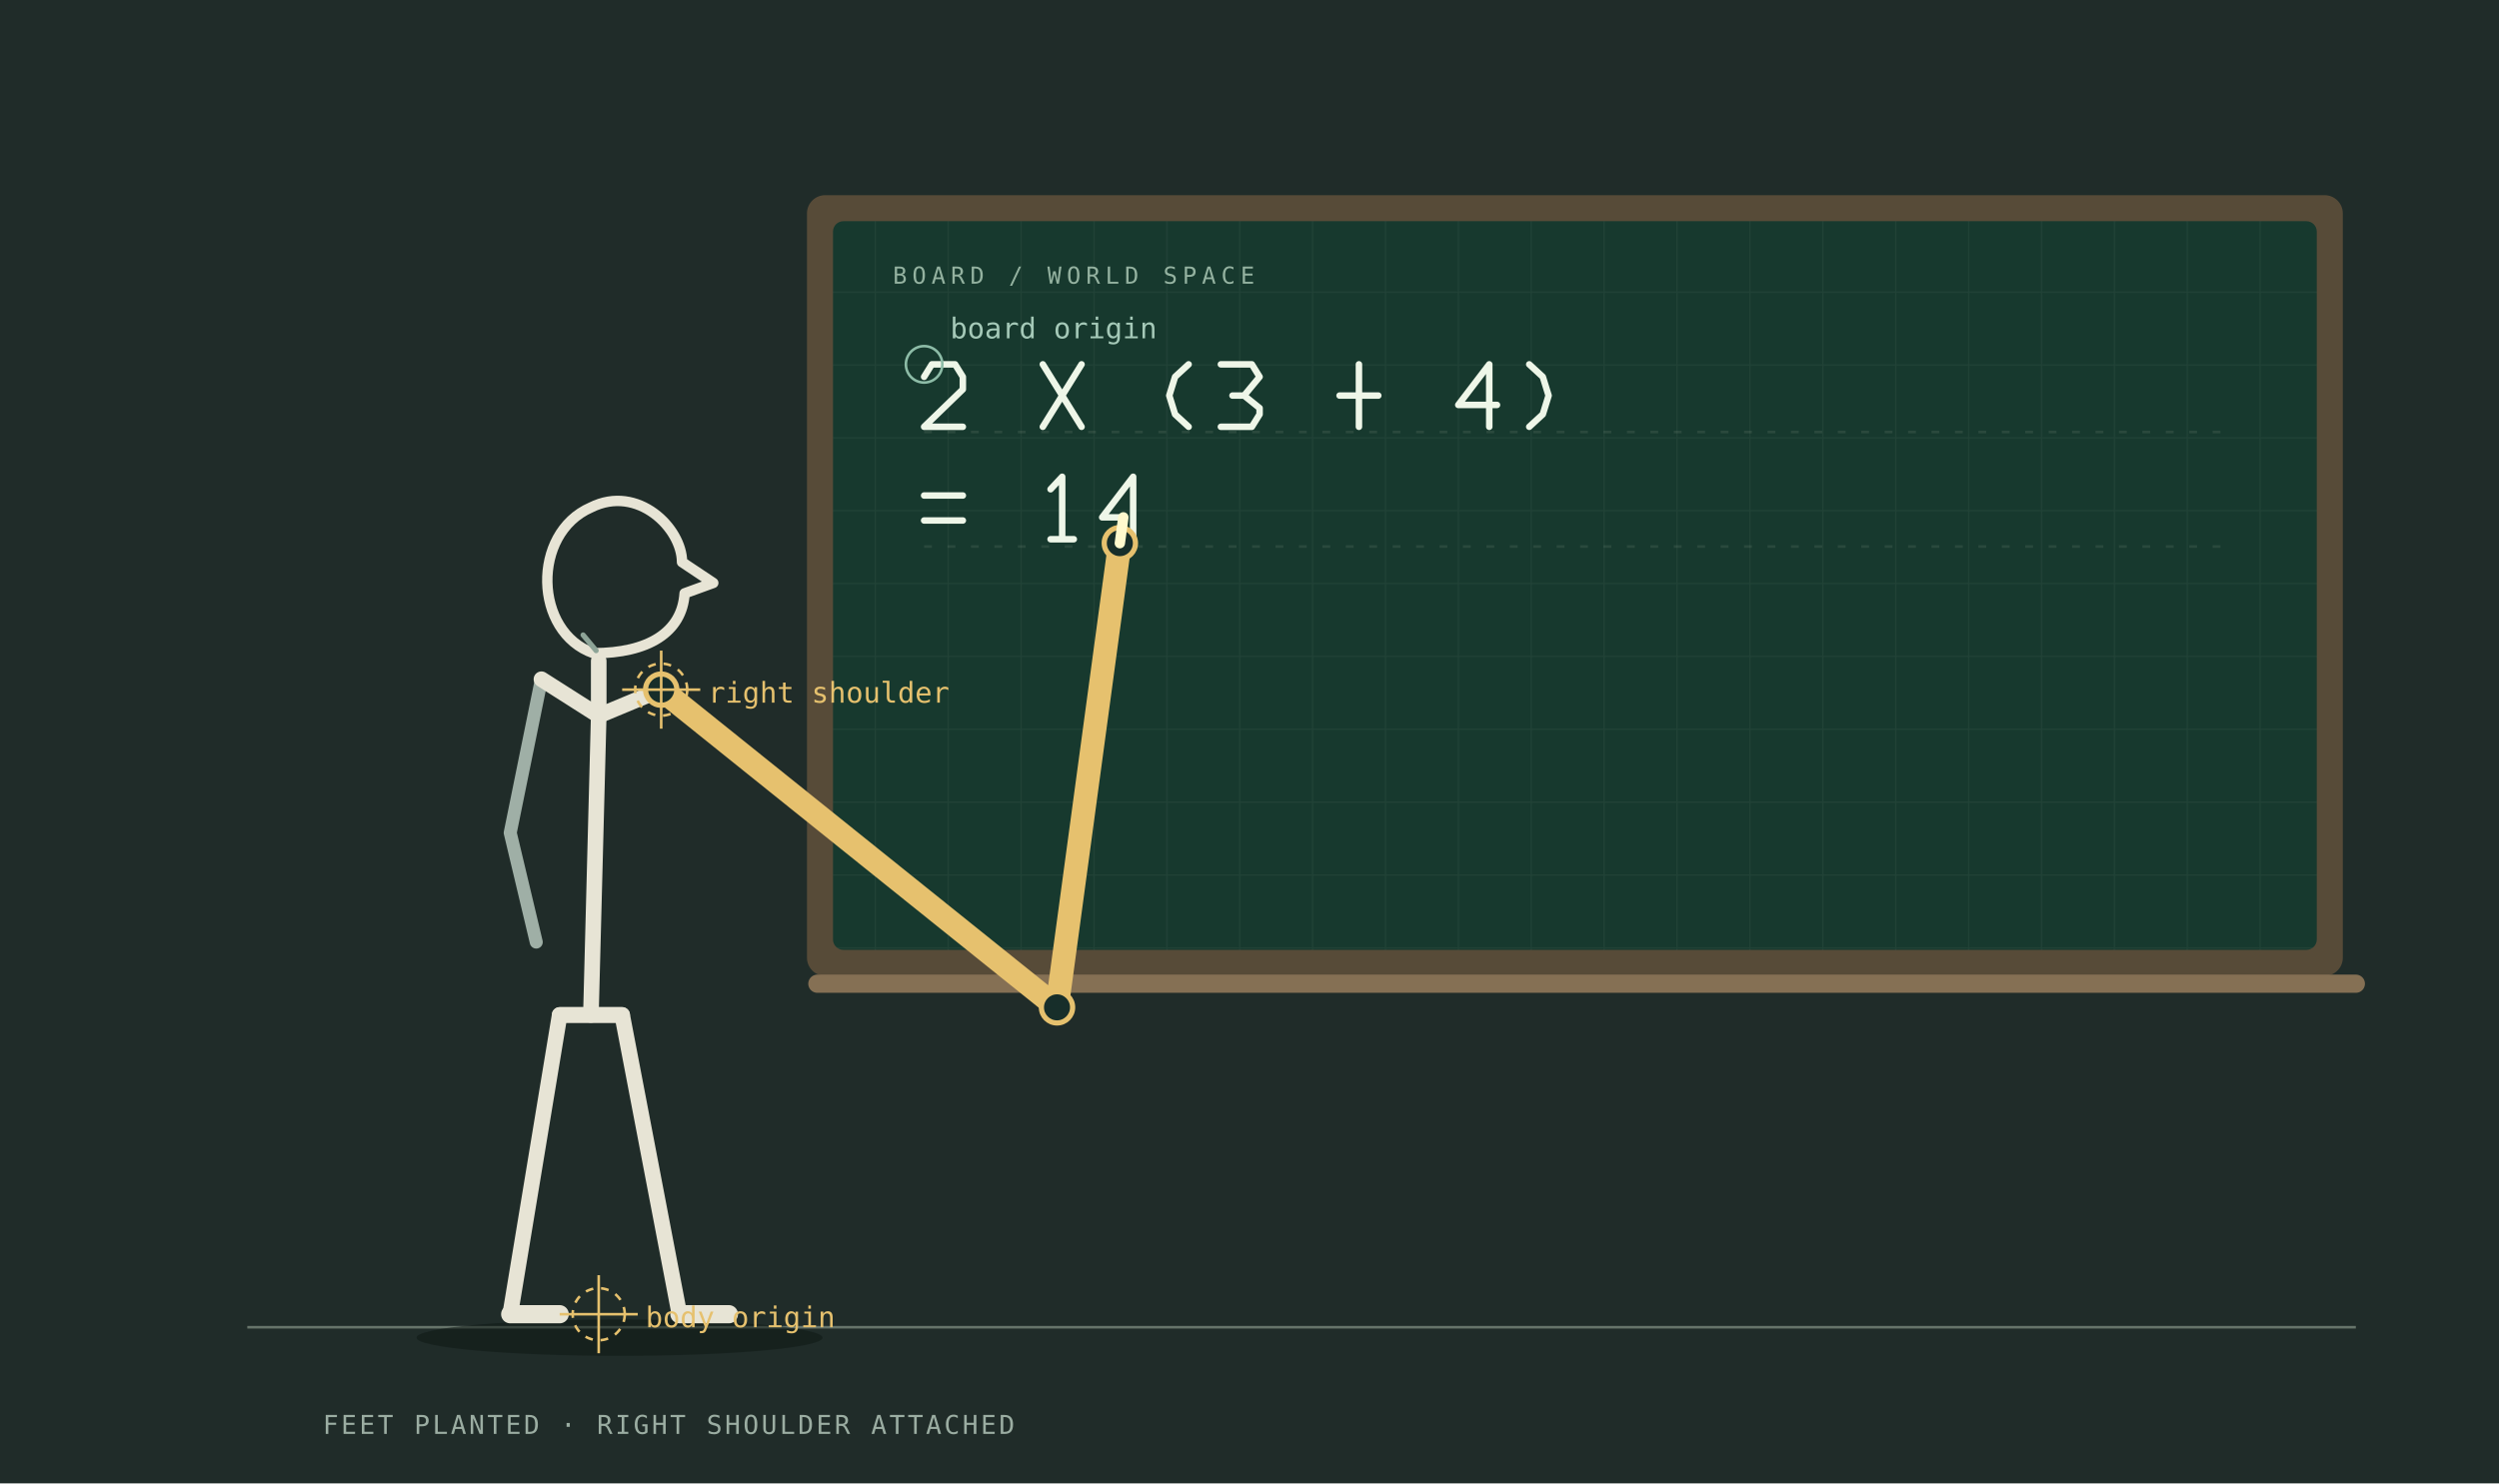
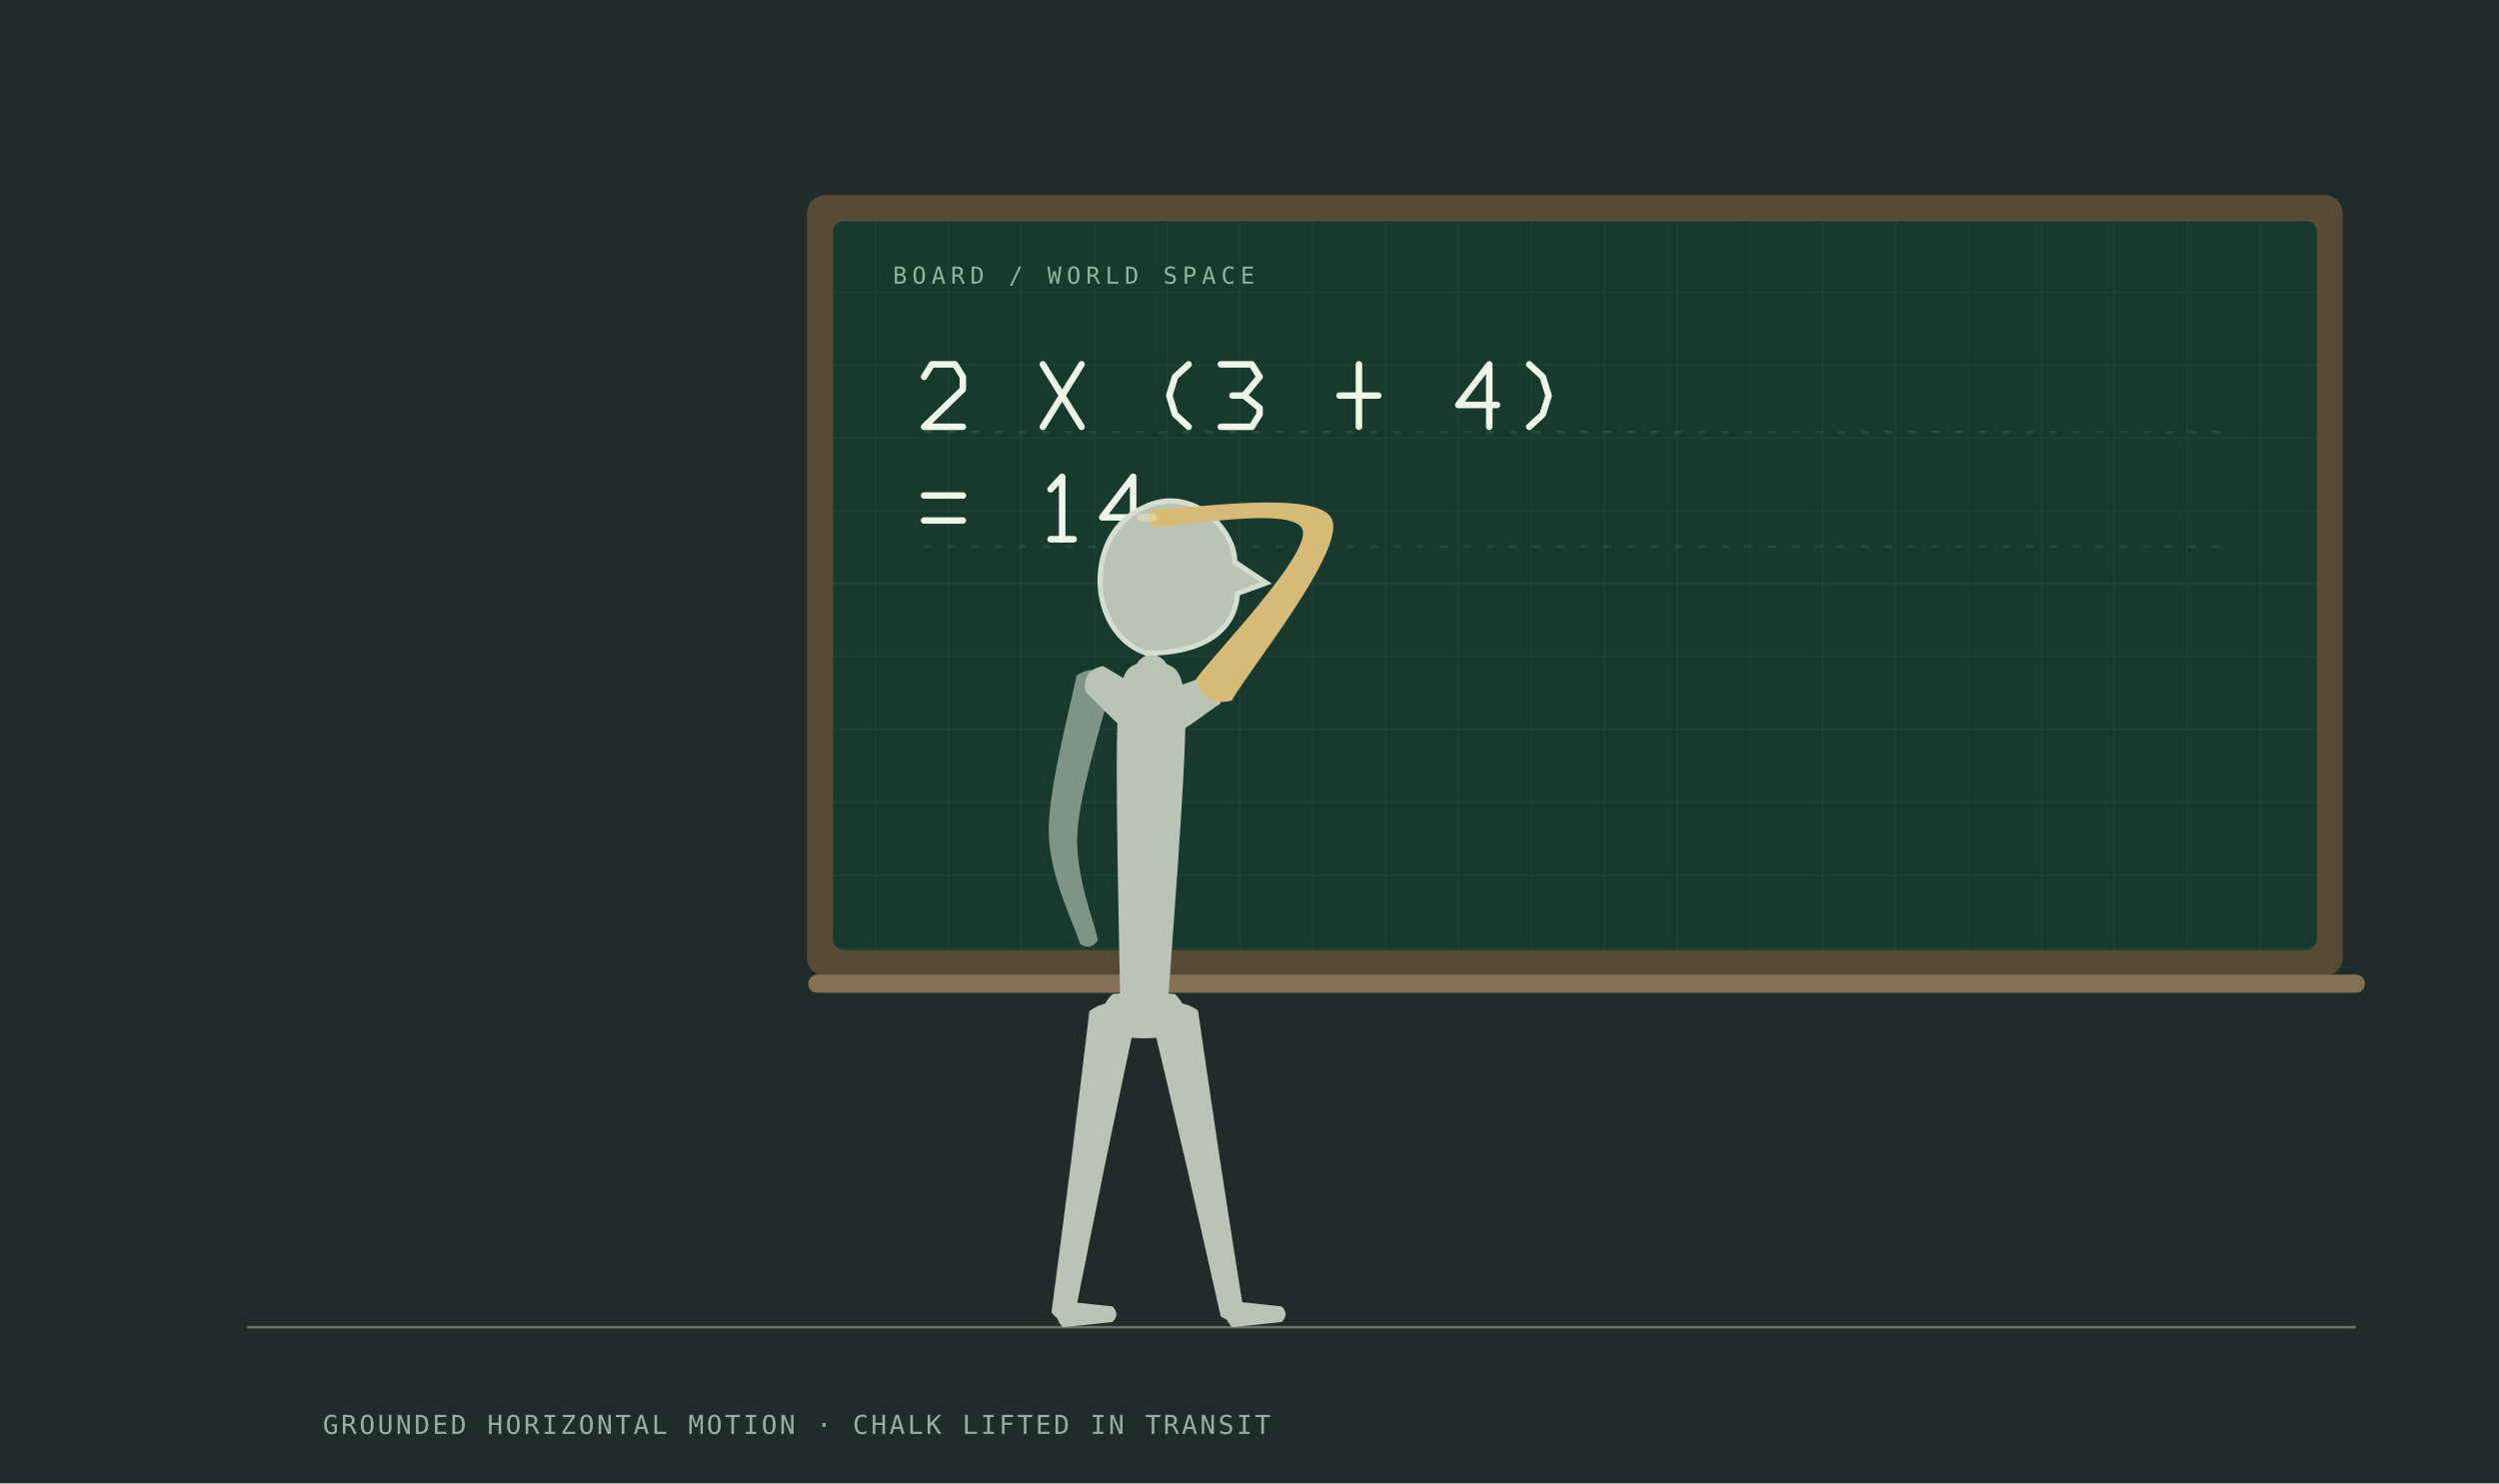
- <svg xmlns="http://www.w3.org/2000/svg" id="scene" viewBox="0 0 960 570" role="img" aria-label="Back-facing stick figure standing still, writing with its right arm on the board to its right">
+ <svg xmlns="http://www.w3.org/2000/svg" id="scene" viewBox="0 0 960 570" role="img" aria-label="Rear-facing figure repositioning horizontally to write with a short right arm at fixed board coordinates">
  <rect width="960" height="570" fill="#202c29" />
  <defs>
    <pattern id="board-grid" width="28" height="28" patternUnits="userSpaceOnUse">
      <path d="M28 0H0V28" fill="none" stroke="#cfdec9" stroke-opacity=".055" />
    </pattern>
  </defs>
  <path d="M95 510H905" stroke="#66746a" stroke-width="1" />
-   <ellipse cx="238" cy="514" rx="78" ry="7" fill="#0b1512" opacity=".5" />
  <rect x="310" y="75" width="590" height="300" rx="7" fill="#574b38" />
  <rect x="320" y="85" width="570" height="280" rx="4" fill="#17392e" />
  <rect x="320" y="85" width="570" height="280" rx="4" fill="url(#board-grid)" />
  <path d="M314 378H905" stroke="#857054" stroke-width="7" stroke-linecap="round" />
  <path d="M355 166H855M355 210H855" stroke="#d2dec9" stroke-opacity=".1" stroke-dasharray="3 6" />
  <text x="343" y="109" fill="#94b2a0" font-family="monospace" font-size="9" letter-spacing="2">BOARD / WORLD SPACE</text>
  <g>
-     <g data-layer="body" transform="translate(230,505) scale(1)" data-view="rear-three-quarter-facing-right">
-       <path data-part="left-arm" d="M-22,-244L-34,-185L-24,-143" fill="none" stroke="#9fafa6" stroke-width="5" stroke-linecap="round" stroke-linejoin="round" />
-       <path data-part="legs" d="M-34,0L-24.5,-57.5L-15,-115L9,-115L20,-57.5L31,0" fill="none" stroke="#e7e4d5" stroke-width="6" stroke-linecap="round" stroke-linejoin="round" />
-       <path data-part="hips" d="M-15,-115L-3,-115L9,-115" fill="none" stroke="#e7e4d5" stroke-width="6" stroke-linecap="round" stroke-linejoin="round" />
-       <path data-part="left-foot" d="M-34,0L-15,0" fill="none" stroke="#e7e4d5" stroke-width="7" stroke-linecap="round" stroke-linejoin="round" />
-       <path data-part="right-foot" d="M31,0L50,0" fill="none" stroke="#e7e4d5" stroke-width="7" stroke-linecap="round" stroke-linejoin="round" />
-       <path data-part="torso" d="M-3,-115L0,-230L0,-251" fill="none" stroke="#e7e4d5" stroke-width="6" stroke-linecap="round" stroke-linejoin="round" />
-       <path data-part="shoulders" d="M-22,-244L0,-230L24,-240" fill="none" stroke="#e7e4d5" stroke-width="6" stroke-linecap="round" stroke-linejoin="round" />
-       <path data-part="head" d="M-2,-254 C-25,-262 -26,-300 -3,-310 C15,-319 32,-302 32,-289 L44,-281 L33,-277 C32,-262 19,-254 -2,-254Z" fill="#202c29" stroke="#e7e4d5" stroke-width="4" stroke-linejoin="round" />
-       <path data-part="nape" d="M-6,-261L-1,-255" fill="none" stroke="#8da497" stroke-width="2" stroke-linecap="round" stroke-linejoin="round" />
+     <g data-layer="chalk">
+       <g>
+         <path fill="none" stroke="#eef6e8" stroke-width="2.5" stroke-linecap="round" stroke-linejoin="round" d="M355,144.8L355.992,143.2M355.992,143.2L356.984,141.6M356.984,141.6L357.976,140M357.976,140L359.762,140M359.762,140L361.547,140M361.547,140L363.333,140M363.333,140L365.118,140M365.118,140L366.904,140M366.904,140L367.896,141.6M367.896,141.6L368.888,143.2M368.888,143.2L369.88,144.8M369.88,144.8L369.88,146.4M369.88,146.4L369.88,148M369.88,148L369.88,149.6M369.88,149.6L368.527,150.909M368.527,150.909L367.175,152.218M367.175,152.218L365.822,153.527M365.822,153.527L364.469,154.836M364.469,154.836L363.116,156.145M363.116,156.145L361.764,157.455M361.764,157.455L360.411,158.764M360.411,158.764L359.058,160.073M359.058,160.073L357.705,161.382M357.705,161.382L356.353,162.691M356.353,162.691L355,164M355,164L356.86,164M356.86,164L358.72,164M358.72,164L360.58,164M360.58,164L362.44,164M362.44,164L364.3,164M364.3,164L366.16,164M366.16,164L368.02,164M368.02,164L369.88,164" />
+         <g fill="#eef6e8" font-family="Chalkboard, Chalkboard SE, cursive" />
+       </g>
+       <g>
+         <path fill="none" stroke="#eef6e8" stroke-width="2.5" stroke-linecap="round" stroke-linejoin="round" d="M400.6,140L401.592,141.6M401.592,141.6L402.584,143.2M402.584,143.2L403.576,144.8M403.576,144.8L404.568,146.4M404.568,146.4L405.56,148M405.56,148L406.552,149.6M406.552,149.6L407.544,151.2M407.544,151.2L408.536,152.8M408.536,152.8L409.528,154.4M409.528,154.4L410.52,156M410.52,156L411.512,157.6M411.512,157.6L412.504,159.2M412.504,159.2L413.496,160.8M413.496,160.8L414.488,162.4M414.488,162.4L415.48,164" />
+         <g fill="#eef6e8" font-family="Chalkboard, Chalkboard SE, cursive" />
+       </g>
+       <g>
+         <path fill="none" stroke="#eef6e8" stroke-width="2.5" stroke-linecap="round" stroke-linejoin="round" d="M415.48,140L414.488,141.6M414.488,141.6L413.496,143.2M413.496,143.2L412.504,144.8M412.504,144.8L411.512,146.4M411.512,146.4L410.52,148M410.52,148L409.528,149.6M409.528,149.6L408.536,151.2M408.536,151.2L407.544,152.8M407.544,152.8L406.552,154.4M406.552,154.4L405.56,156M405.56,156L404.568,157.6M404.568,157.6L403.576,159.2M403.576,159.2L402.584,160.8M402.584,160.8L401.592,162.4M401.592,162.4L400.6,164" />
+         <g fill="#eef6e8" font-family="Chalkboard, Chalkboard SE, cursive" />
+       </g>
+       <g>
+         <path fill="none" stroke="#eef6e8" stroke-width="2.5" stroke-linecap="round" stroke-linejoin="round" d="M456.616,140L455.314,141.2M455.314,141.2L454.012,142.4M454.012,142.4L452.71,143.6M452.71,143.6L451.408,144.8M451.408,144.8L450.85,146.6M450.85,146.6L450.292,148.4M450.292,148.4L449.734,150.2M449.734,150.2L449.176,152M449.176,152L449.734,153.8M449.734,153.8L450.292,155.6M450.292,155.6L450.85,157.4M450.85,157.4L451.408,159.2M451.408,159.2L452.71,160.4M452.71,160.4L454.012,161.6M454.012,161.6L455.314,162.8M455.314,162.8L456.616,164" />
+         <g fill="#eef6e8" font-family="Chalkboard, Chalkboard SE, cursive" />
+       </g>
+       <g>
+         <path fill="none" stroke="#eef6e8" stroke-width="2.5" stroke-linecap="round" stroke-linejoin="round" d="M469,140L470.984,140M470.984,140L472.968,140M472.968,140L474.952,140M474.952,140L476.936,140M476.936,140L478.92,140M478.92,140L480.904,140M480.904,140L481.896,141.6M481.896,141.6L482.888,143.2M482.888,143.2L483.88,144.8M483.88,144.8L482.69,146.24M482.69,146.24L481.499,147.68M481.499,147.68L480.309,149.12M480.309,149.12L479.118,150.56M479.118,150.56L477.928,152M477.928,152L479.416,153.2M479.416,153.2L480.904,154.4M480.904,154.4L482.392,155.6M482.392,155.6L483.88,156.8M483.88,156.8L483.88,158M483.88,158L483.88,159.2M483.88,159.2L482.888,160.8M482.888,160.8L481.896,162.4M481.896,162.4L480.904,164M480.904,164L478.92,164M478.92,164L476.936,164M476.936,164L474.952,164M474.952,164L472.968,164M472.968,164L470.984,164M470.984,164L469,164" />
+         <g fill="#eef6e8" font-family="Chalkboard, Chalkboard SE, cursive" />
+       </g>
+       <g>
+         <path fill="none" stroke="#eef6e8" stroke-width="2.5" stroke-linecap="round" stroke-linejoin="round" d="M473.464,152L474.952,152M474.952,152L476.44,152M476.44,152L477.928,152" />
+         <g fill="#eef6e8" font-family="Chalkboard, Chalkboard SE, cursive" />
+       </g>
+       <g>
+         <path fill="none" stroke="#eef6e8" stroke-width="2.5" stroke-linecap="round" stroke-linejoin="round" d="M514.6,152L516.46,152M516.46,152L518.32,152M518.32,152L520.18,152M520.18,152L522.04,152M522.04,152L523.9,152M523.9,152L525.76,152M525.76,152L527.62,152M527.62,152L529.48,152" />
+         <g fill="#eef6e8" font-family="Chalkboard, Chalkboard SE, cursive" />
+       </g>
+       <g>
+         <path fill="none" stroke="#eef6e8" stroke-width="2.5" stroke-linecap="round" stroke-linejoin="round" d="M522.04,140L522.04,142M522.04,142L522.04,144M522.04,144L522.04,146M522.04,146L522.04,148M522.04,148L522.04,150M522.04,150L522.04,152M522.04,152L522.04,154M522.04,154L522.04,156M522.04,156L522.04,158M522.04,158L522.04,160M522.04,160L522.04,162M522.04,162L522.04,164" />
+         <g fill="#eef6e8" font-family="Chalkboard, Chalkboard SE, cursive" />
+       </g>
+       <g>
+         <path fill="none" stroke="#eef6e8" stroke-width="2.5" stroke-linecap="round" stroke-linejoin="round" d="M572.104,164L572.104,162M572.104,162L572.104,160M572.104,160L572.104,158M572.104,158L572.104,156M572.104,156L572.104,154M572.104,154L572.104,152M572.104,152L572.104,150M572.104,150L572.104,148M572.104,148L572.104,146M572.104,146L572.104,144M572.104,144L572.104,142M572.104,142L572.104,140M572.104,140L570.914,141.56M570.914,141.56L569.723,143.12M569.723,143.12L568.533,144.68M568.533,144.68L567.342,146.24M567.342,146.24L566.152,147.8M566.152,147.8L564.962,149.36M564.962,149.36L563.771,150.92M563.771,150.92L562.581,152.48M562.581,152.48L561.39,154.04M561.39,154.04L560.2,155.6M560.2,155.6L562.06,155.6M562.06,155.6L563.92,155.6M563.92,155.6L565.78,155.6M565.78,155.6L567.64,155.6M567.64,155.6L569.5,155.6M569.5,155.6L571.36,155.6M571.36,155.6L573.22,155.6M573.22,155.6L575.08,155.6" />
+         <g fill="#eef6e8" font-family="Chalkboard, Chalkboard SE, cursive" />
+       </g>
+       <g>
+         <path fill="none" stroke="#eef6e8" stroke-width="2.5" stroke-linecap="round" stroke-linejoin="round" d="M587.464,140L588.766,141.2M588.766,141.2L590.068,142.4M590.068,142.4L591.37,143.6M591.37,143.6L592.672,144.8M592.672,144.8L593.23,146.6M593.23,146.6L593.788,148.4M593.788,148.4L594.346,150.2M594.346,150.2L594.904,152M594.904,152L594.346,153.8M594.346,153.8L593.788,155.6M593.788,155.6L593.23,157.4M593.23,157.4L592.672,159.2M592.672,159.2L591.37,160.4M591.37,160.4L590.068,161.6M590.068,161.6L588.766,162.8M588.766,162.8L587.464,164" />
+         <g fill="#eef6e8" font-family="Chalkboard, Chalkboard SE, cursive" />
+       </g>
+       <g>
+         <path fill="none" stroke="#eef6e8" stroke-width="2.5" stroke-linecap="round" stroke-linejoin="round" d="M355,190.4L356.86,190.4M356.86,190.4L358.72,190.4M358.72,190.4L360.58,190.4M360.58,190.4L362.44,190.4M362.44,190.4L364.3,190.4M364.3,190.4L366.16,190.4M366.16,190.4L368.02,190.4M368.02,190.4L369.88,190.4" />
+         <g fill="#eef6e8" font-family="Chalkboard, Chalkboard SE, cursive" />
+       </g>
+       <g>
+         <path fill="none" stroke="#eef6e8" stroke-width="2.5" stroke-linecap="round" stroke-linejoin="round" d="M355,200L356.86,200M356.86,200L358.72,200M358.72,200L360.58,200M360.58,200L362.44,200M362.44,200L364.3,200M364.3,200L366.16,200M366.16,200L368.02,200M368.02,200L369.88,200" />
+         <g fill="#eef6e8" font-family="Chalkboard, Chalkboard SE, cursive" />
+       </g>
+       <g>
+         <path fill="none" stroke="#eef6e8" stroke-width="2.5" stroke-linecap="round" stroke-linejoin="round" d="M403.576,188L404.692,186.8M404.692,186.8L405.808,185.6M405.808,185.6L406.924,184.4M406.924,184.4L408.04,183.2M408.04,183.2L408.04,185.2M408.04,185.2L408.04,187.2M408.04,187.2L408.04,189.2M408.04,189.2L408.04,191.2M408.04,191.2L408.04,193.2M408.04,193.2L408.04,195.2M408.04,195.2L408.04,197.2M408.04,197.2L408.04,199.2M408.04,199.2L408.04,201.2M408.04,201.2L408.04,203.2M408.04,203.2L408.04,205.2M408.04,205.2L408.04,207.2" />
+         <g fill="#eef6e8" font-family="Chalkboard, Chalkboard SE, cursive" />
+       </g>
+       <g>
+         <path fill="none" stroke="#eef6e8" stroke-width="2.5" stroke-linecap="round" stroke-linejoin="round" d="M403.576,207.2L405.362,207.2M405.362,207.2L407.147,207.2M407.147,207.2L408.933,207.2M408.933,207.2L410.718,207.2M410.718,207.2L412.504,207.2" />
+         <g fill="#eef6e8" font-family="Chalkboard, Chalkboard SE, cursive" />
+       </g>
+       <g>
+         <path fill="none" stroke="#eef6e8" stroke-width="2.5" stroke-linecap="round" stroke-linejoin="round" d="M435.304,207.2L435.304,205.2M435.304,205.2L435.304,203.2M435.304,203.2L435.304,201.2M435.304,201.2L435.304,199.2M435.304,199.2L435.304,197.2M435.304,197.2L435.304,195.2M435.304,195.2L435.304,193.2M435.304,193.2L435.304,191.2M435.304,191.2L435.304,189.2M435.304,189.2L435.304,187.2M435.304,187.2L435.304,185.2M435.304,185.2L435.304,183.2M435.304,183.2L434.114,184.76M434.114,184.76L432.923,186.32M432.923,186.32L431.733,187.88M431.733,187.88L430.542,189.44M430.542,189.44L429.352,191M429.352,191L428.162,192.56M428.162,192.56L426.971,194.12M426.971,194.12L425.781,195.68M425.781,195.68L424.59,197.24M424.59,197.24L423.4,198.8M423.4,198.8L425.26,198.8M425.26,198.8L427.12,198.8M427.12,198.8L428.98,198.8M428.98,198.8L430.84,198.8M430.84,198.8L432.7,198.8M432.7,198.8L434.56,198.8M434.56,198.8L436.42,198.8M436.42,198.8L438.28,198.8" />
+         <g fill="#eef6e8" font-family="Chalkboard, Chalkboard SE, cursive" />
+       </g>
+       <g>
+         <path fill="none" stroke="#eef6e8" stroke-width="2.5" stroke-linecap="round" stroke-linejoin="round" d="" />
+         <g fill="#eef6e8" font-family="Chalkboard, Chalkboard SE, cursive" />
+       </g>
+     </g>
+     <g data-layer="body" transform="translate(442.3671,505) scale(1)" data-view="rear-three-quarter-facing-right">
+       <path data-part="left-arm" d="M-28.86,-245.395C-30.633,-235.347 -39.741,-202.31 -39.499,-185.109C-39.256,-167.908 -29.421,-149.343 -27.405,-142.189Q-23.189,-139.595 -20.595,-143.811C-21.913,-150.657 -29.41,-168.425 -28.501,-184.891C-27.592,-201.357 -17.367,-232.986 -15.14,-242.605Q-20.605,-250.86 -28.86,-245.395Z" fill="#7e9585" />
+       <path data-part="left-leg" d="M-23.88,-116.467C-25.052,-106.816 -28.486,-77.848 -30.913,-58.56C-33.34,-39.271 -37.185,-10.371 -38.44,-0.734Q-34.734,4.44 -29.56,0.734C-27.648,-8.795 -21.994,-37.396 -18.087,-56.44C-14.18,-75.485 -8.115,-104.018 -6.12,-113.533Q-13.533,-123.88 -23.88,-116.467Z" fill="#b9c4b7" />
+       <path data-part="right-leg" d="M0.16,-113.309C2.403,-103.804 9.212,-75.304 13.616,-56.279C18.019,-37.253 24.419,-8.675 26.58,0.846Q31.846,4.42 35.42,-0.846C33.914,-10.492 29.314,-39.414 26.384,-58.721C23.454,-78.029 19.264,-107.029 17.84,-116.691Q7.309,-123.84 0.16,-113.309Z" fill="#b9c4b7" />
+       <path data-part="hips" d="M-15,-107C-13,-106.833 -7,-106 -3,-106C1,-106 7,-106.833 9,-107Q17,-115 9,-123C7,-123.167 1,-124 -3,-124C-7,-124 -13,-123.167 -15,-123Q-23,-115 -15,-107Z" fill="#b9c4b7" />
+       <path data-part="left-foot" d="M-34,5C-30.833,4.667 -18.167,3.333 -15,3Q-12,0 -15,-3C-18.167,-3.333 -30.833,-4.667 -34,-5Q-39,0 -34,5Z" fill="#b9c4b7" />
+       <path data-part="right-foot" d="M31,5C34.167,4.667 46.833,3.333 50,3Q53,0 50,-3C46.833,-3.333 34.167,-4.667 31,-5Q26,0 31,5Z" fill="#b9c4b7" />
+       <path data-part="torso" d="M-5,-251C-6.333,-247.548 -11.831,-252.914 -12.997,-230.287C-14.163,-207.659 -12.164,-134.41 -11.997,-115.235Q-3.235,-106.003 5.997,-114.765C7.164,-133.923 13.163,-207.008 12.997,-229.713C12.831,-252.419 6.333,-247.452 5,-251Q0,-256 -5,-251Z" fill="#b9c4b7" />
+       <path data-part="shoulders" d="M-25.221,-238.938C-21.162,-235.788 -9.454,-220.784 -0.866,-220.038C7.722,-219.292 21.779,-232.058 26.308,-234.462Q29.538,-242.308 21.692,-245.538C18.221,-244.609 7.611,-239.375 0.866,-239.962C-5.879,-240.55 -15.505,-247.545 -18.779,-249.062Q-27.062,-247.221 -25.221,-238.938Z" fill="#b9c4b7" />
+       <path data-part="head" d="M-2,-254 C-25,-262 -26,-300 -3,-310 C15,-319 32,-302 32,-289 L44,-281 L33,-277 C32,-262 19,-254 -2,-254Z" fill="#b9c4b7" stroke="#d5ddcf" stroke-width="2" />
    </g>
    <g data-layer="drawing-arm">
-       <path fill="none" stroke="#eef6e8" stroke-width="2.5" stroke-linecap="round" stroke-linejoin="round" d="M355,144.8L355.992,143.2M355.992,143.2L356.984,141.6M356.984,141.6L357.976,140M357.976,140L359.762,140M359.762,140L361.547,140M361.547,140L363.333,140M363.333,140L365.118,140M365.118,140L366.904,140M366.904,140L367.896,141.6M367.896,141.6L368.888,143.2M368.888,143.2L369.88,144.8M369.88,144.8L369.88,146.4M369.88,146.4L369.88,148M369.88,148L369.88,149.6M369.88,149.6L368.527,150.909M368.527,150.909L367.175,152.218M367.175,152.218L365.822,153.527M365.822,153.527L364.469,154.836M364.469,154.836L363.116,156.145M363.116,156.145L361.764,157.455M361.764,157.455L360.411,158.764M360.411,158.764L359.058,160.073M359.058,160.073L357.705,161.382M357.705,161.382L356.353,162.691M356.353,162.691L355,164M355,164L356.86,164M356.86,164L358.72,164M358.72,164L360.58,164M360.58,164L362.44,164M362.44,164L364.3,164M364.3,164L366.16,164M366.16,164L368.02,164M368.02,164L369.88,164M400.6,140L401.592,141.6M401.592,141.6L402.584,143.2M402.584,143.2L403.576,144.8M403.576,144.8L404.568,146.4M404.568,146.4L405.56,148M405.56,148L406.552,149.6M406.552,149.6L407.544,151.2M407.544,151.2L408.536,152.8M408.536,152.8L409.528,154.4M409.528,154.4L410.52,156M410.52,156L411.512,157.6M411.512,157.6L412.504,159.2M412.504,159.2L413.496,160.8M413.496,160.8L414.488,162.4M414.488,162.4L415.48,164M415.48,140L414.488,141.6M414.488,141.6L413.496,143.2M413.496,143.2L412.504,144.8M412.504,144.8L411.512,146.4M411.512,146.4L410.52,148M410.52,148L409.528,149.6M409.528,149.6L408.536,151.2M408.536,151.2L407.544,152.8M407.544,152.8L406.552,154.4M406.552,154.4L405.56,156M405.56,156L404.568,157.6M404.568,157.6L403.576,159.2M403.576,159.2L402.584,160.8M402.584,160.8L401.592,162.4M401.592,162.4L400.6,164M456.616,140L455.314,141.2M455.314,141.2L454.012,142.4M454.012,142.4L452.71,143.6M452.71,143.6L451.408,144.8M451.408,144.8L450.85,146.6M450.85,146.6L450.292,148.4M450.292,148.4L449.734,150.2M449.734,150.2L449.176,152M449.176,152L449.734,153.8M449.734,153.8L450.292,155.6M450.292,155.6L450.85,157.4M450.85,157.4L451.408,159.2M451.408,159.2L452.71,160.4M452.71,160.4L454.012,161.6M454.012,161.6L455.314,162.8M455.314,162.8L456.616,164M469,140L470.984,140M470.984,140L472.968,140M472.968,140L474.952,140M474.952,140L476.936,140M476.936,140L478.92,140M478.92,140L480.904,140M480.904,140L481.896,141.6M481.896,141.6L482.888,143.2M482.888,143.2L483.88,144.8M483.88,144.8L482.69,146.24M482.69,146.24L481.499,147.68M481.499,147.68L480.309,149.12M480.309,149.12L479.118,150.56M479.118,150.56L477.928,152M477.928,152L479.416,153.2M479.416,153.2L480.904,154.4M480.904,154.4L482.392,155.6M482.392,155.6L483.88,156.8M483.88,156.8L483.88,158M483.88,158L483.88,159.2M483.88,159.2L482.888,160.8M482.888,160.8L481.896,162.4M481.896,162.4L480.904,164M480.904,164L478.92,164M478.92,164L476.936,164M476.936,164L474.952,164M474.952,164L472.968,164M472.968,164L470.984,164M470.984,164L469,164M473.464,152L474.952,152M474.952,152L476.44,152M476.44,152L477.928,152M514.6,152L516.46,152M516.46,152L518.32,152M518.32,152L520.18,152M520.18,152L522.04,152M522.04,152L523.9,152M523.9,152L525.76,152M525.76,152L527.62,152M527.62,152L529.48,152M522.04,140L522.04,142M522.04,142L522.04,144M522.04,144L522.04,146M522.04,146L522.04,148M522.04,148L522.04,150M522.04,150L522.04,152M522.04,152L522.04,154M522.04,154L522.04,156M522.04,156L522.04,158M522.04,158L522.04,160M522.04,160L522.04,162M522.04,162L522.04,164M572.104,164L572.104,162M572.104,162L572.104,160M572.104,160L572.104,158M572.104,158L572.104,156M572.104,156L572.104,154M572.104,154L572.104,152M572.104,152L572.104,150M572.104,150L572.104,148M572.104,148L572.104,146M572.104,146L572.104,144M572.104,144L572.104,142M572.104,142L572.104,140M572.104,140L570.914,141.56M570.914,141.56L569.723,143.12M569.723,143.12L568.533,144.68M568.533,144.68L567.342,146.24M567.342,146.24L566.152,147.8M566.152,147.8L564.962,149.36M564.962,149.36L563.771,150.92M563.771,150.92L562.581,152.48M562.581,152.48L561.39,154.04M561.39,154.04L560.2,155.6M560.2,155.6L562.06,155.6M562.06,155.6L563.92,155.6M563.92,155.6L565.78,155.6M565.78,155.6L567.64,155.6M567.64,155.6L569.5,155.6M569.5,155.6L571.36,155.6M571.36,155.6L573.22,155.6M573.22,155.6L575.08,155.6M587.464,140L588.766,141.2M588.766,141.2L590.068,142.4M590.068,142.4L591.37,143.6M591.37,143.6L592.672,144.8M592.672,144.8L593.23,146.6M593.23,146.6L593.788,148.4M593.788,148.4L594.346,150.2M594.346,150.2L594.904,152M594.904,152L594.346,153.8M594.346,153.8L593.788,155.6M593.788,155.6L593.23,157.4M593.23,157.4L592.672,159.2M592.672,159.2L591.37,160.4M591.37,160.4L590.068,161.6M590.068,161.6L588.766,162.8M588.766,162.8L587.464,164M355,190.4L356.86,190.4M356.86,190.4L358.72,190.4M358.72,190.4L360.58,190.4M360.58,190.4L362.44,190.4M362.44,190.4L364.3,190.4M364.3,190.4L366.16,190.4M366.16,190.4L368.02,190.4M368.02,190.4L369.88,190.4M355,200L356.86,200M356.86,200L358.72,200M358.72,200L360.58,200M360.58,200L362.44,200M362.44,200L364.3,200M364.3,200L366.16,200M366.16,200L368.02,200M368.02,200L369.88,200M403.576,188L404.692,186.8M404.692,186.8L405.808,185.6M405.808,185.6L406.924,184.4M406.924,184.4L408.04,183.2M408.04,183.2L408.04,185.2M408.04,185.2L408.04,187.2M408.04,187.2L408.04,189.2M408.04,189.2L408.04,191.2M408.04,191.2L408.04,193.2M408.04,193.2L408.04,195.2M408.04,195.2L408.04,197.2M408.04,197.2L408.04,199.2M408.04,199.2L408.04,201.2M408.04,201.2L408.04,203.2M408.04,203.2L408.04,205.2M408.04,205.2L408.04,207.2M403.576,207.2L405.362,207.2M405.362,207.2L407.147,207.2M407.147,207.2L408.933,207.2M408.933,207.2L410.718,207.2M410.718,207.2L412.504,207.2M435.304,207.2L435.304,205.2M435.304,205.2L435.304,203.2M435.304,203.2L435.304,201.2M435.304,201.2L435.304,199.2M435.304,199.2L435.304,197.2M435.304,197.2L435.304,195.2M435.304,195.2L435.304,193.2M435.304,193.2L435.304,191.2M435.304,191.2L435.304,189.2M435.304,189.2L435.304,187.2M435.304,187.2L435.304,185.2M435.304,185.2L435.304,183.2M435.304,183.2L434.114,184.76M434.114,184.76L432.923,186.32M432.923,186.32L431.733,187.88M431.733,187.88L430.542,189.44M430.542,189.44L429.352,191M429.352,191L428.162,192.56M428.162,192.56L426.971,194.12M426.971,194.12L425.781,195.68M425.781,195.68L424.59,197.24M424.59,197.24L423.4,198.8M423.4,198.8L425.26,198.8M425.26,198.8L427.12,198.8M427.12,198.8L428.98,198.8M428.98,198.8L430.84,198.8M430.84,198.8L431.53,198.8" />
-       <g fill="#eef6e8" font-family="Chalkboard, Chalkboard SE, cursive" />
-       <path fill="none" stroke="#e6c16e" stroke-width="9" stroke-linecap="round" stroke-linejoin="round" visibility="visible" d="M254,265L406.054,387.084L430.189,208.71" />
-       <circle r="6" fill="#172e2a" stroke="#e6c16e" stroke-width="2" visibility="visible" cx="254" cy="265" />
-       <circle r="6" fill="#172e2a" stroke="#e6c16e" stroke-width="2" visibility="visible" cx="406.054" cy="387.084" />
-       <circle r="6" fill="#172e2a" stroke="#e6c16e" stroke-width="2" visibility="visible" cx="430.189" cy="208.71" />
-       <line stroke="#fff9ce" stroke-width="4" stroke-linecap="round" visibility="visible" x1="430.189" y1="208.71" x2="431.53" y2="198.8" opacity="1" />
-     </g>
-     <g data-layer="anchors" pointer-events="none" visibility="visible">
-       <circle cx="230" cy="505" r="10" fill="none" stroke="#e6c16e" stroke-dasharray="3 3" />
-       <path d="M215,505h30M230,490v30" stroke="#e6c16e" stroke-width="1" />
-       <text x="248" y="510" fill="#e6c16e" font-size="11" font-family="monospace">body origin</text>
-       <circle cx="254" cy="265" r="10" fill="none" stroke="#e6c16e" stroke-dasharray="3 3" />
-       <path d="M239,265h30M254,250v30" stroke="#e6c16e" stroke-width="1" />
-       <text x="272" y="270" fill="#e6c16e" font-size="11" font-family="monospace">right shoulder</text>
+       <path data-part="right-arm" fill="#d6ba76" d="M473.145,269.249C479.575,257.65 516.742,211.945 511.722,199.654C506.702,187.362 454.473,196.19 443.024,195.497Q439.379,198.846 442.728,202.491C452.343,202.689 497.607,193.967 500.417,203.677C503.227,213.387 466.393,251.239 459.589,260.751Q462.118,271.778 473.145,269.249Z" />
+       <line stroke="#fff2bf" stroke-width="3" stroke-linecap="round" x1="442.876" y1="198.994" x2="438.28" y2="198.8" opacity=".4" />
    </g>
  </g>
-   <g id="board-anchor" visibility="visible" pointer-events="none">
-     <circle cx="355" cy="140" r="7" fill="none" stroke="#8dbca7" />
-     <text x="365" y="130" fill="#a5c9b8" font-family="monospace" font-size="11">board origin</text>
-   </g>
-   <text x="124" y="551" fill="#9bada2" font-family="monospace" font-size="10" letter-spacing="1">FEET PLANTED · RIGHT SHOULDER ATTACHED</text>
+   <text x="124" y="551" fill="#9bada2" font-family="monospace" font-size="10" letter-spacing="1">GROUNDED HORIZONTAL MOTION · CHALK LIFTED IN TRANSIT</text>
</svg>
